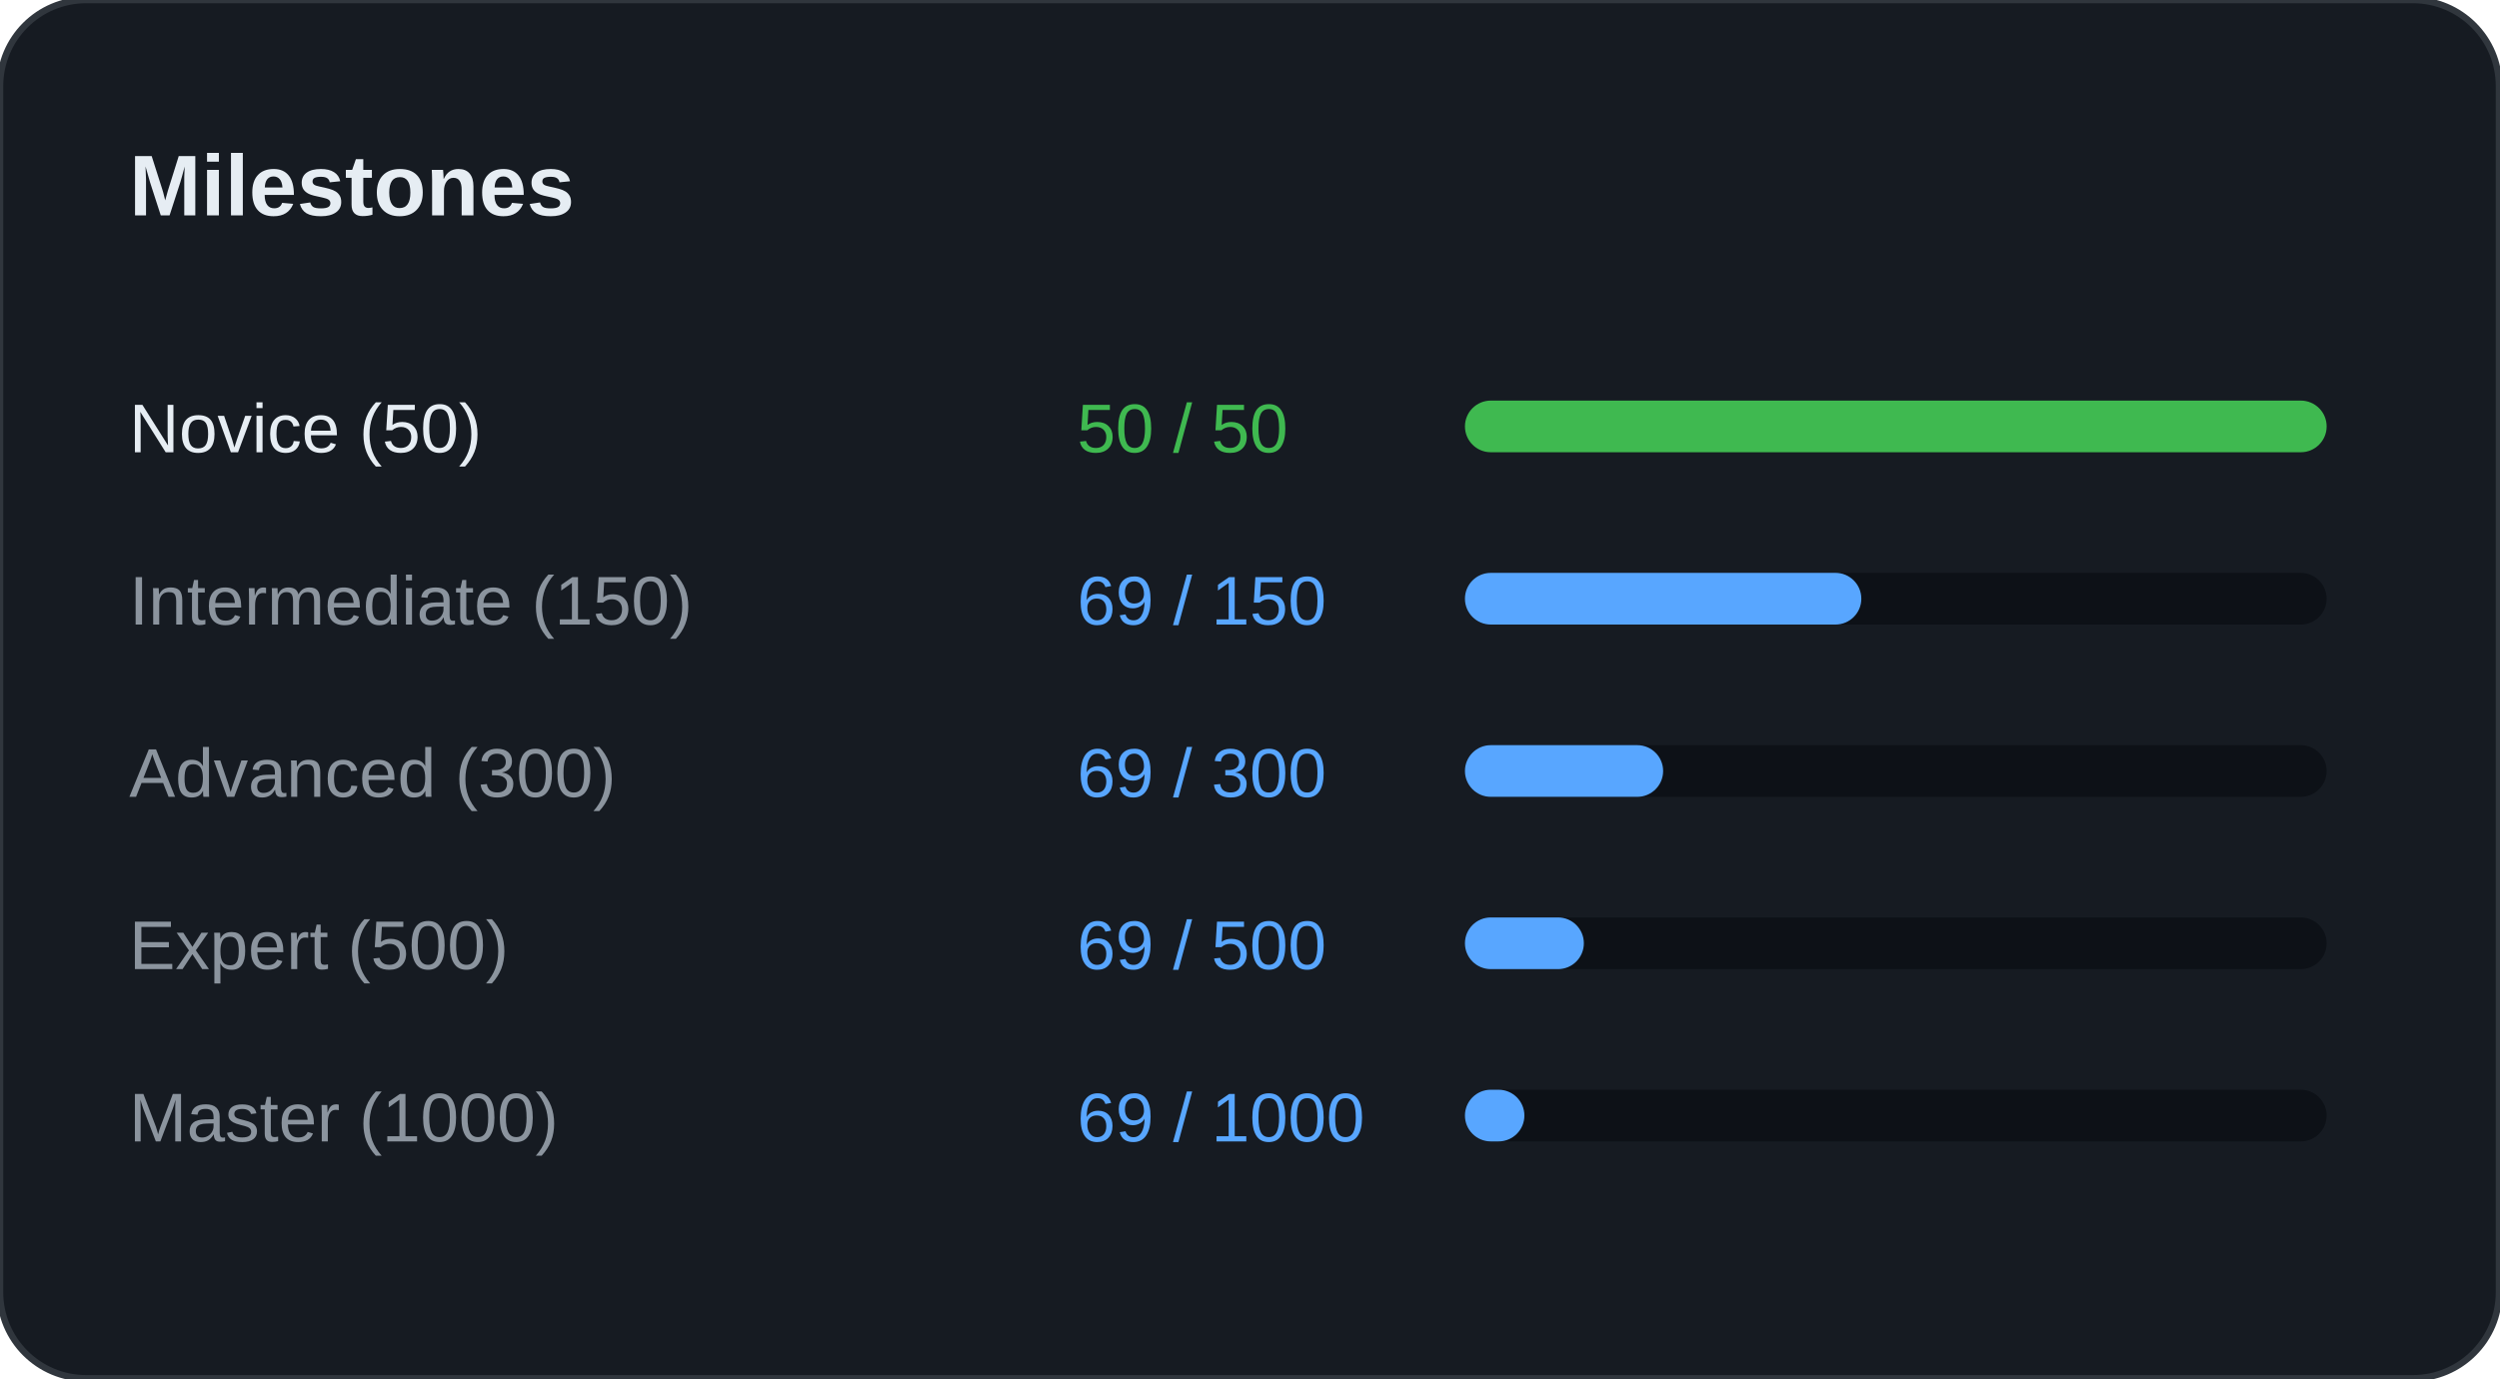
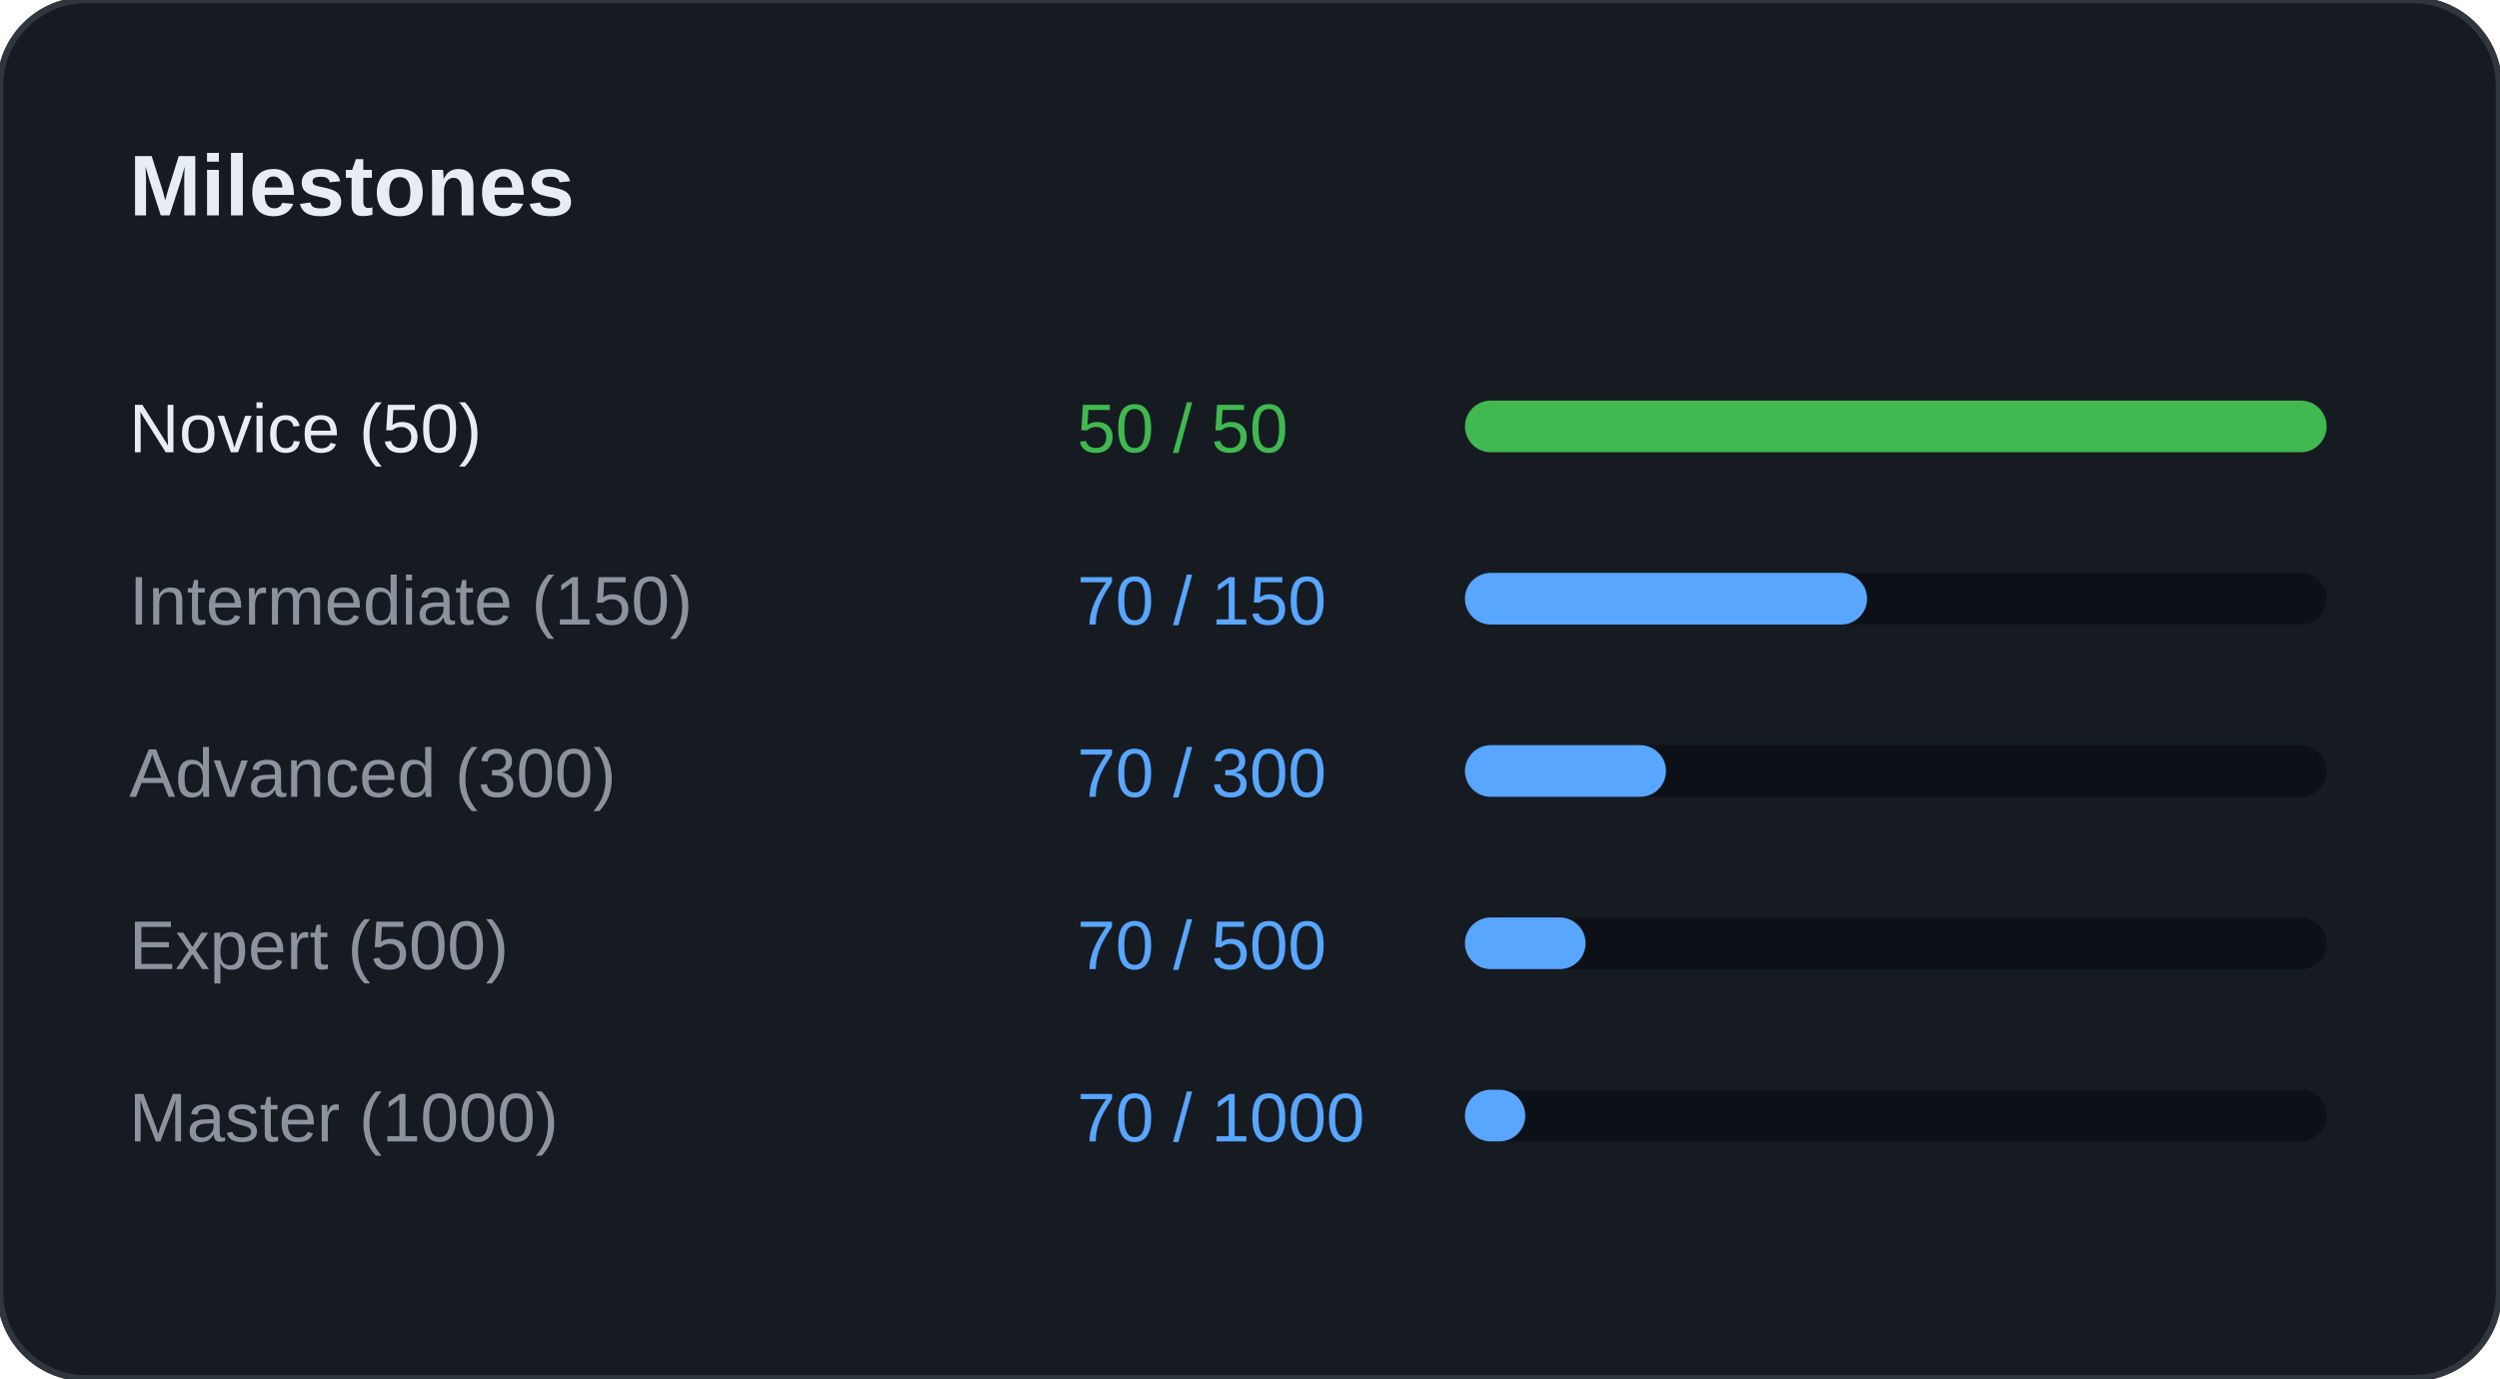
<svg xmlns="http://www.w3.org/2000/svg" width="100%" viewBox="0 0 580 320" preserveAspectRatio="xMidYMid meet">
  <rect width="580" height="320" rx="20" fill="#161B22" stroke="#30363D" stroke-width="1.5" />
  <text x="30" y="50" font-family="Segoe UI, Arial, sans-serif" font-size="20" font-weight="bold" fill="#E6EDF3">Milestones</text>
  <text x="30" y="105" font-family="Segoe UI, Arial, sans-serif" font-size="16" fill="#E6EDF3">Novice (50)</text>
  <text x="250" y="105" font-family="Segoe UI, Arial, sans-serif" font-size="16" fill="#3FB950">50 / 50</text>
  <rect x="340" y="93" width="200" height="12" rx="6" fill="#0D1117" />
  <rect x="340" y="93" width="200" height="12" rx="6" fill="#3FB950" />
  <text x="30" y="145" font-family="Segoe UI, Arial, sans-serif" font-size="16" fill="#8B949E">Intermediate (150)</text>
-   <text x="250" y="145" font-family="Segoe UI, Arial, sans-serif" font-size="16" fill="#58A6FF">69 / 150</text>
+   <text x="250" y="145" font-family="Segoe UI, Arial, sans-serif" font-size="16" fill="#58A6FF">70 / 150</text>
  <rect x="340" y="133" width="200" height="12" rx="6" fill="#0D1117" />
-   <rect x="340" y="133" width="92" height="12" rx="6" fill="#58A6FF" />
+   <rect x="340" y="133" width="93.333" height="12" rx="6" fill="#58A6FF" />
  <text x="30" y="185" font-family="Segoe UI, Arial, sans-serif" font-size="16" fill="#8B949E">Advanced (300)</text>
-   <text x="250" y="185" font-family="Segoe UI, Arial, sans-serif" font-size="16" fill="#58A6FF">69 / 300</text>
+   <text x="250" y="185" font-family="Segoe UI, Arial, sans-serif" font-size="16" fill="#58A6FF">70 / 300</text>
  <rect x="340" y="173" width="200" height="12" rx="6" fill="#0D1117" />
-   <rect x="340" y="173" width="46" height="12" rx="6" fill="#58A6FF" />
+   <rect x="340" y="173" width="46.667" height="12" rx="6" fill="#58A6FF" />
  <text x="30" y="225" font-family="Segoe UI, Arial, sans-serif" font-size="16" fill="#8B949E">Expert (500)</text>
-   <text x="250" y="225" font-family="Segoe UI, Arial, sans-serif" font-size="16" fill="#58A6FF">69 / 500</text>
+   <text x="250" y="225" font-family="Segoe UI, Arial, sans-serif" font-size="16" fill="#58A6FF">70 / 500</text>
  <rect x="340" y="213" width="200" height="12" rx="6" fill="#0D1117" />
-   <rect x="340" y="213" width="27.6" height="12" rx="6" fill="#58A6FF" />
+   <rect x="340" y="213" width="28" height="12" rx="6" fill="#58A6FF" />
  <text x="30" y="265" font-family="Segoe UI, Arial, sans-serif" font-size="16" fill="#8B949E">Master (1000)</text>
-   <text x="250" y="265" font-family="Segoe UI, Arial, sans-serif" font-size="16" fill="#58A6FF">69 / 1000</text>
+   <text x="250" y="265" font-family="Segoe UI, Arial, sans-serif" font-size="16" fill="#58A6FF">70 / 1000</text>
  <rect x="340" y="253" width="200" height="12" rx="6" fill="#0D1117" />
-   <rect x="340" y="253" width="13.8" height="12" rx="6" fill="#58A6FF" />
+   <rect x="340" y="253" width="14" height="12" rx="6" fill="#58A6FF" />
</svg>
